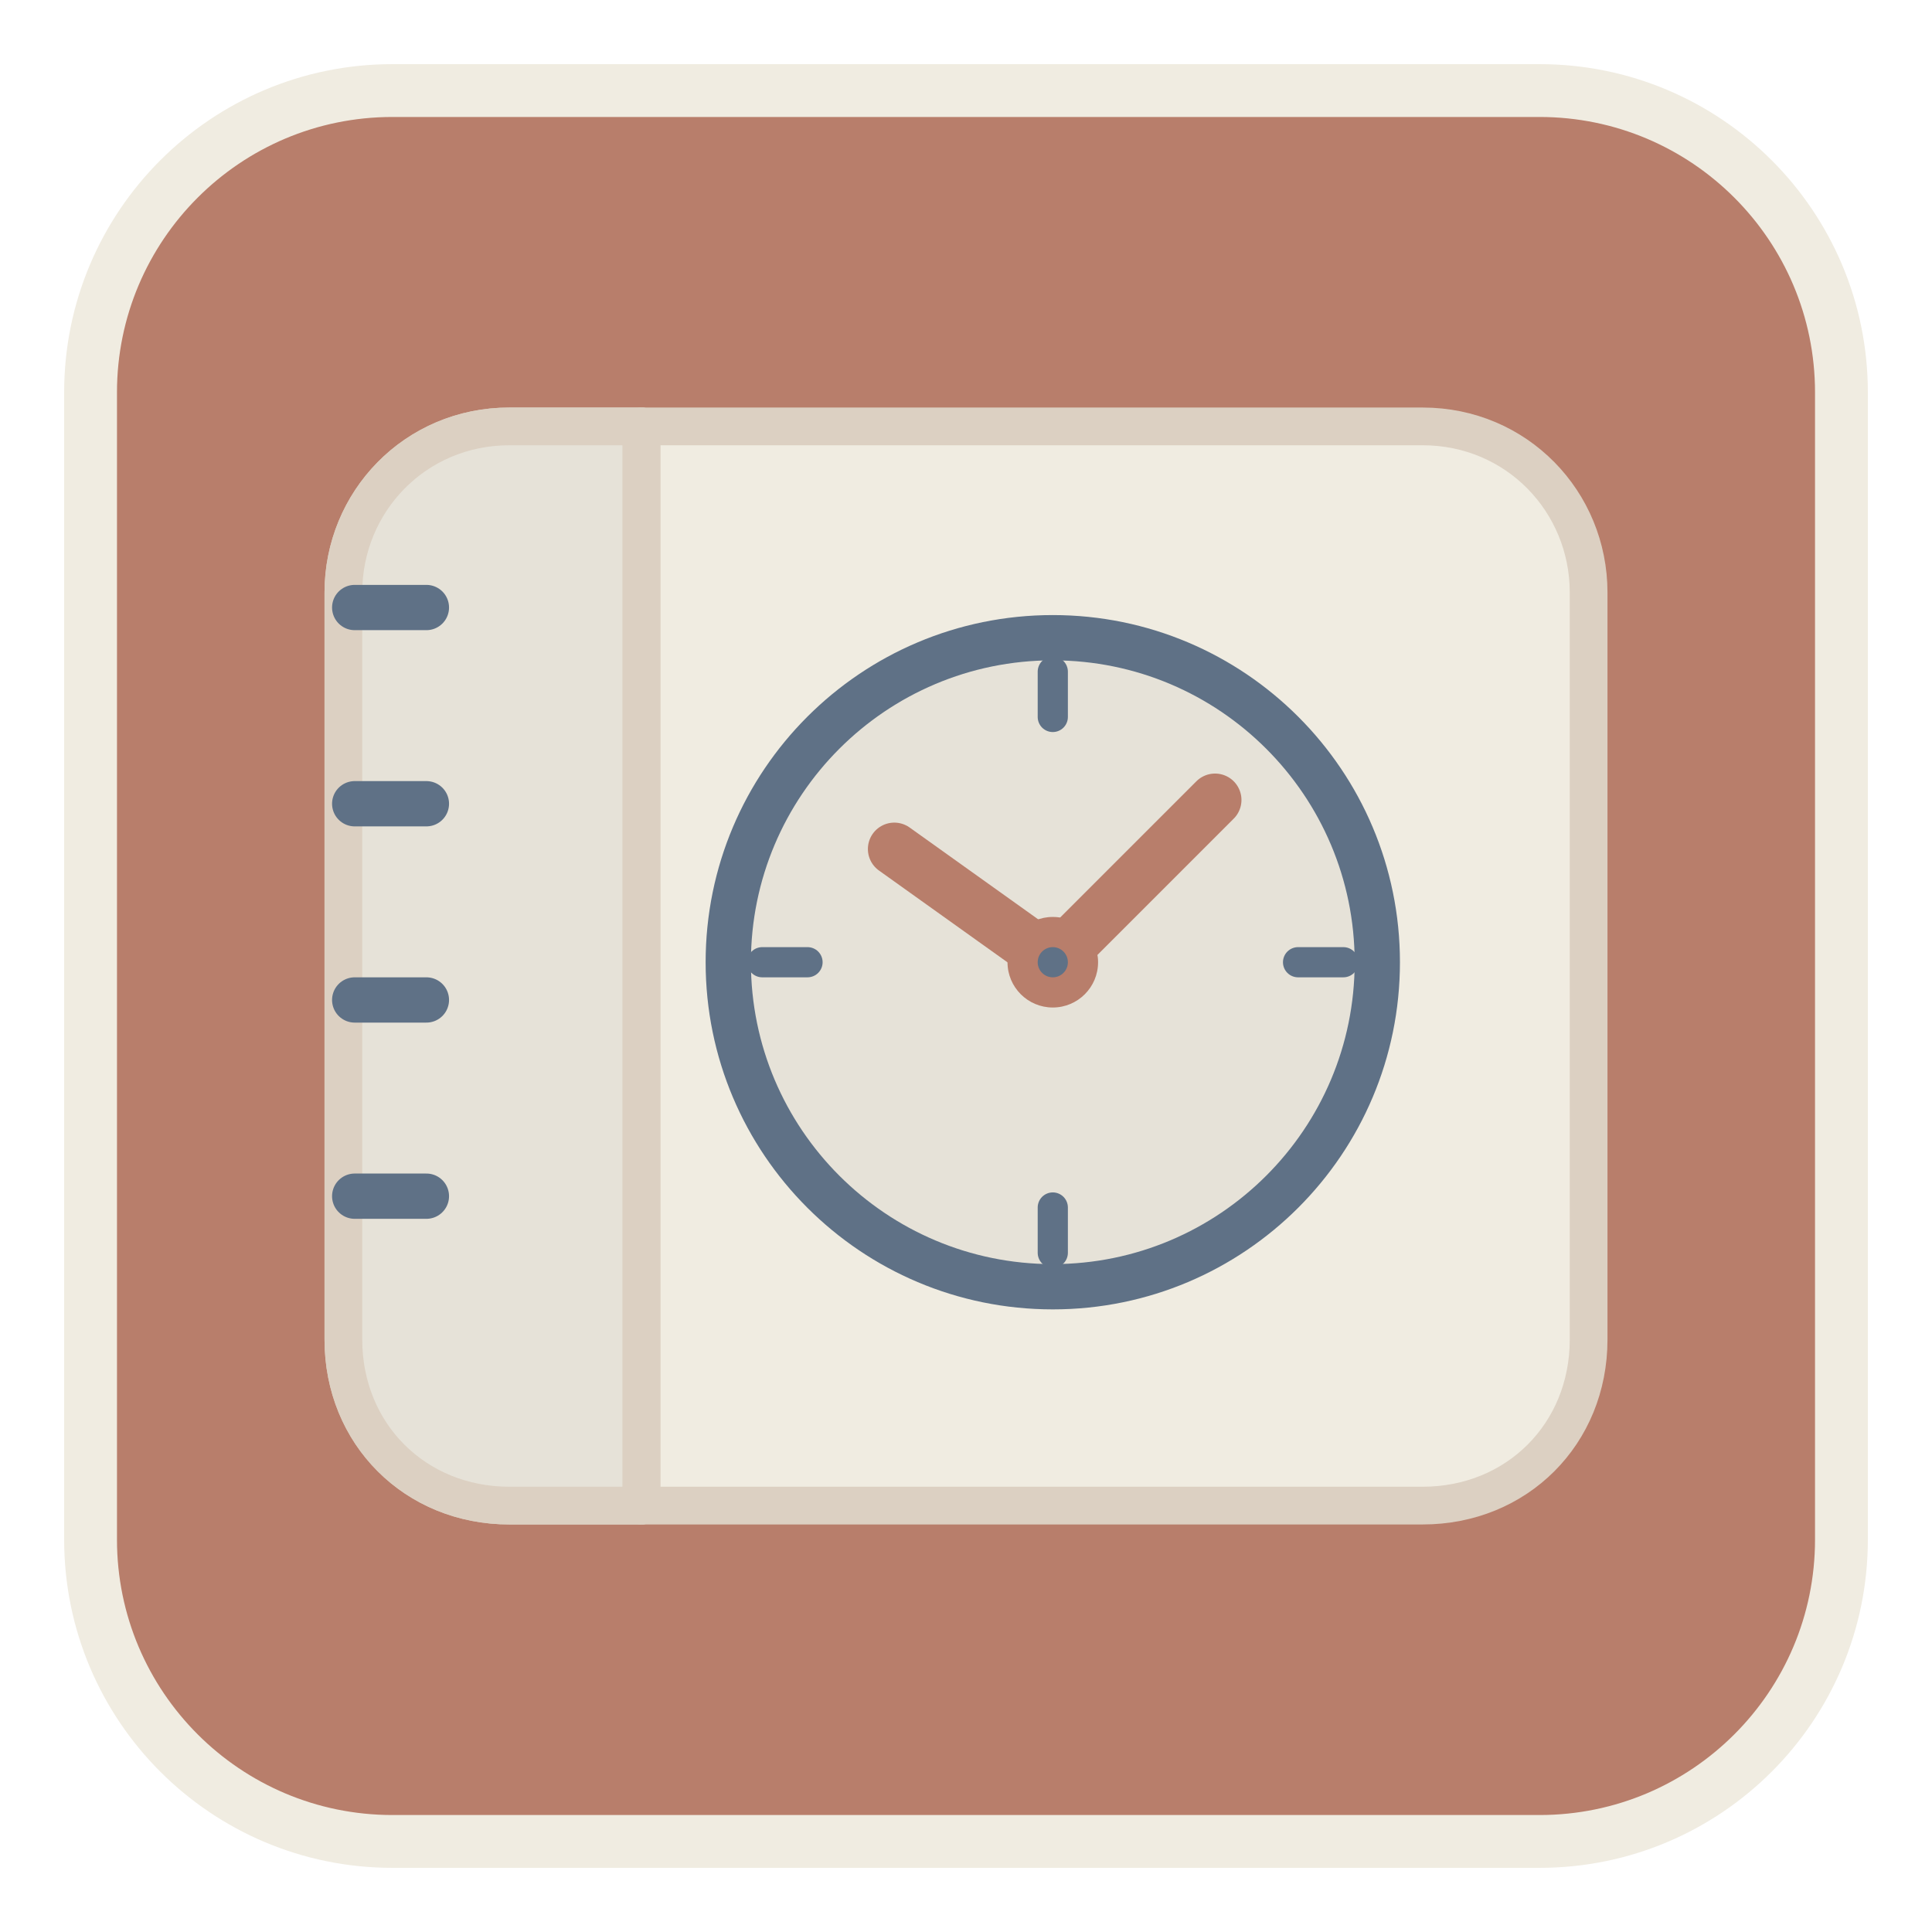
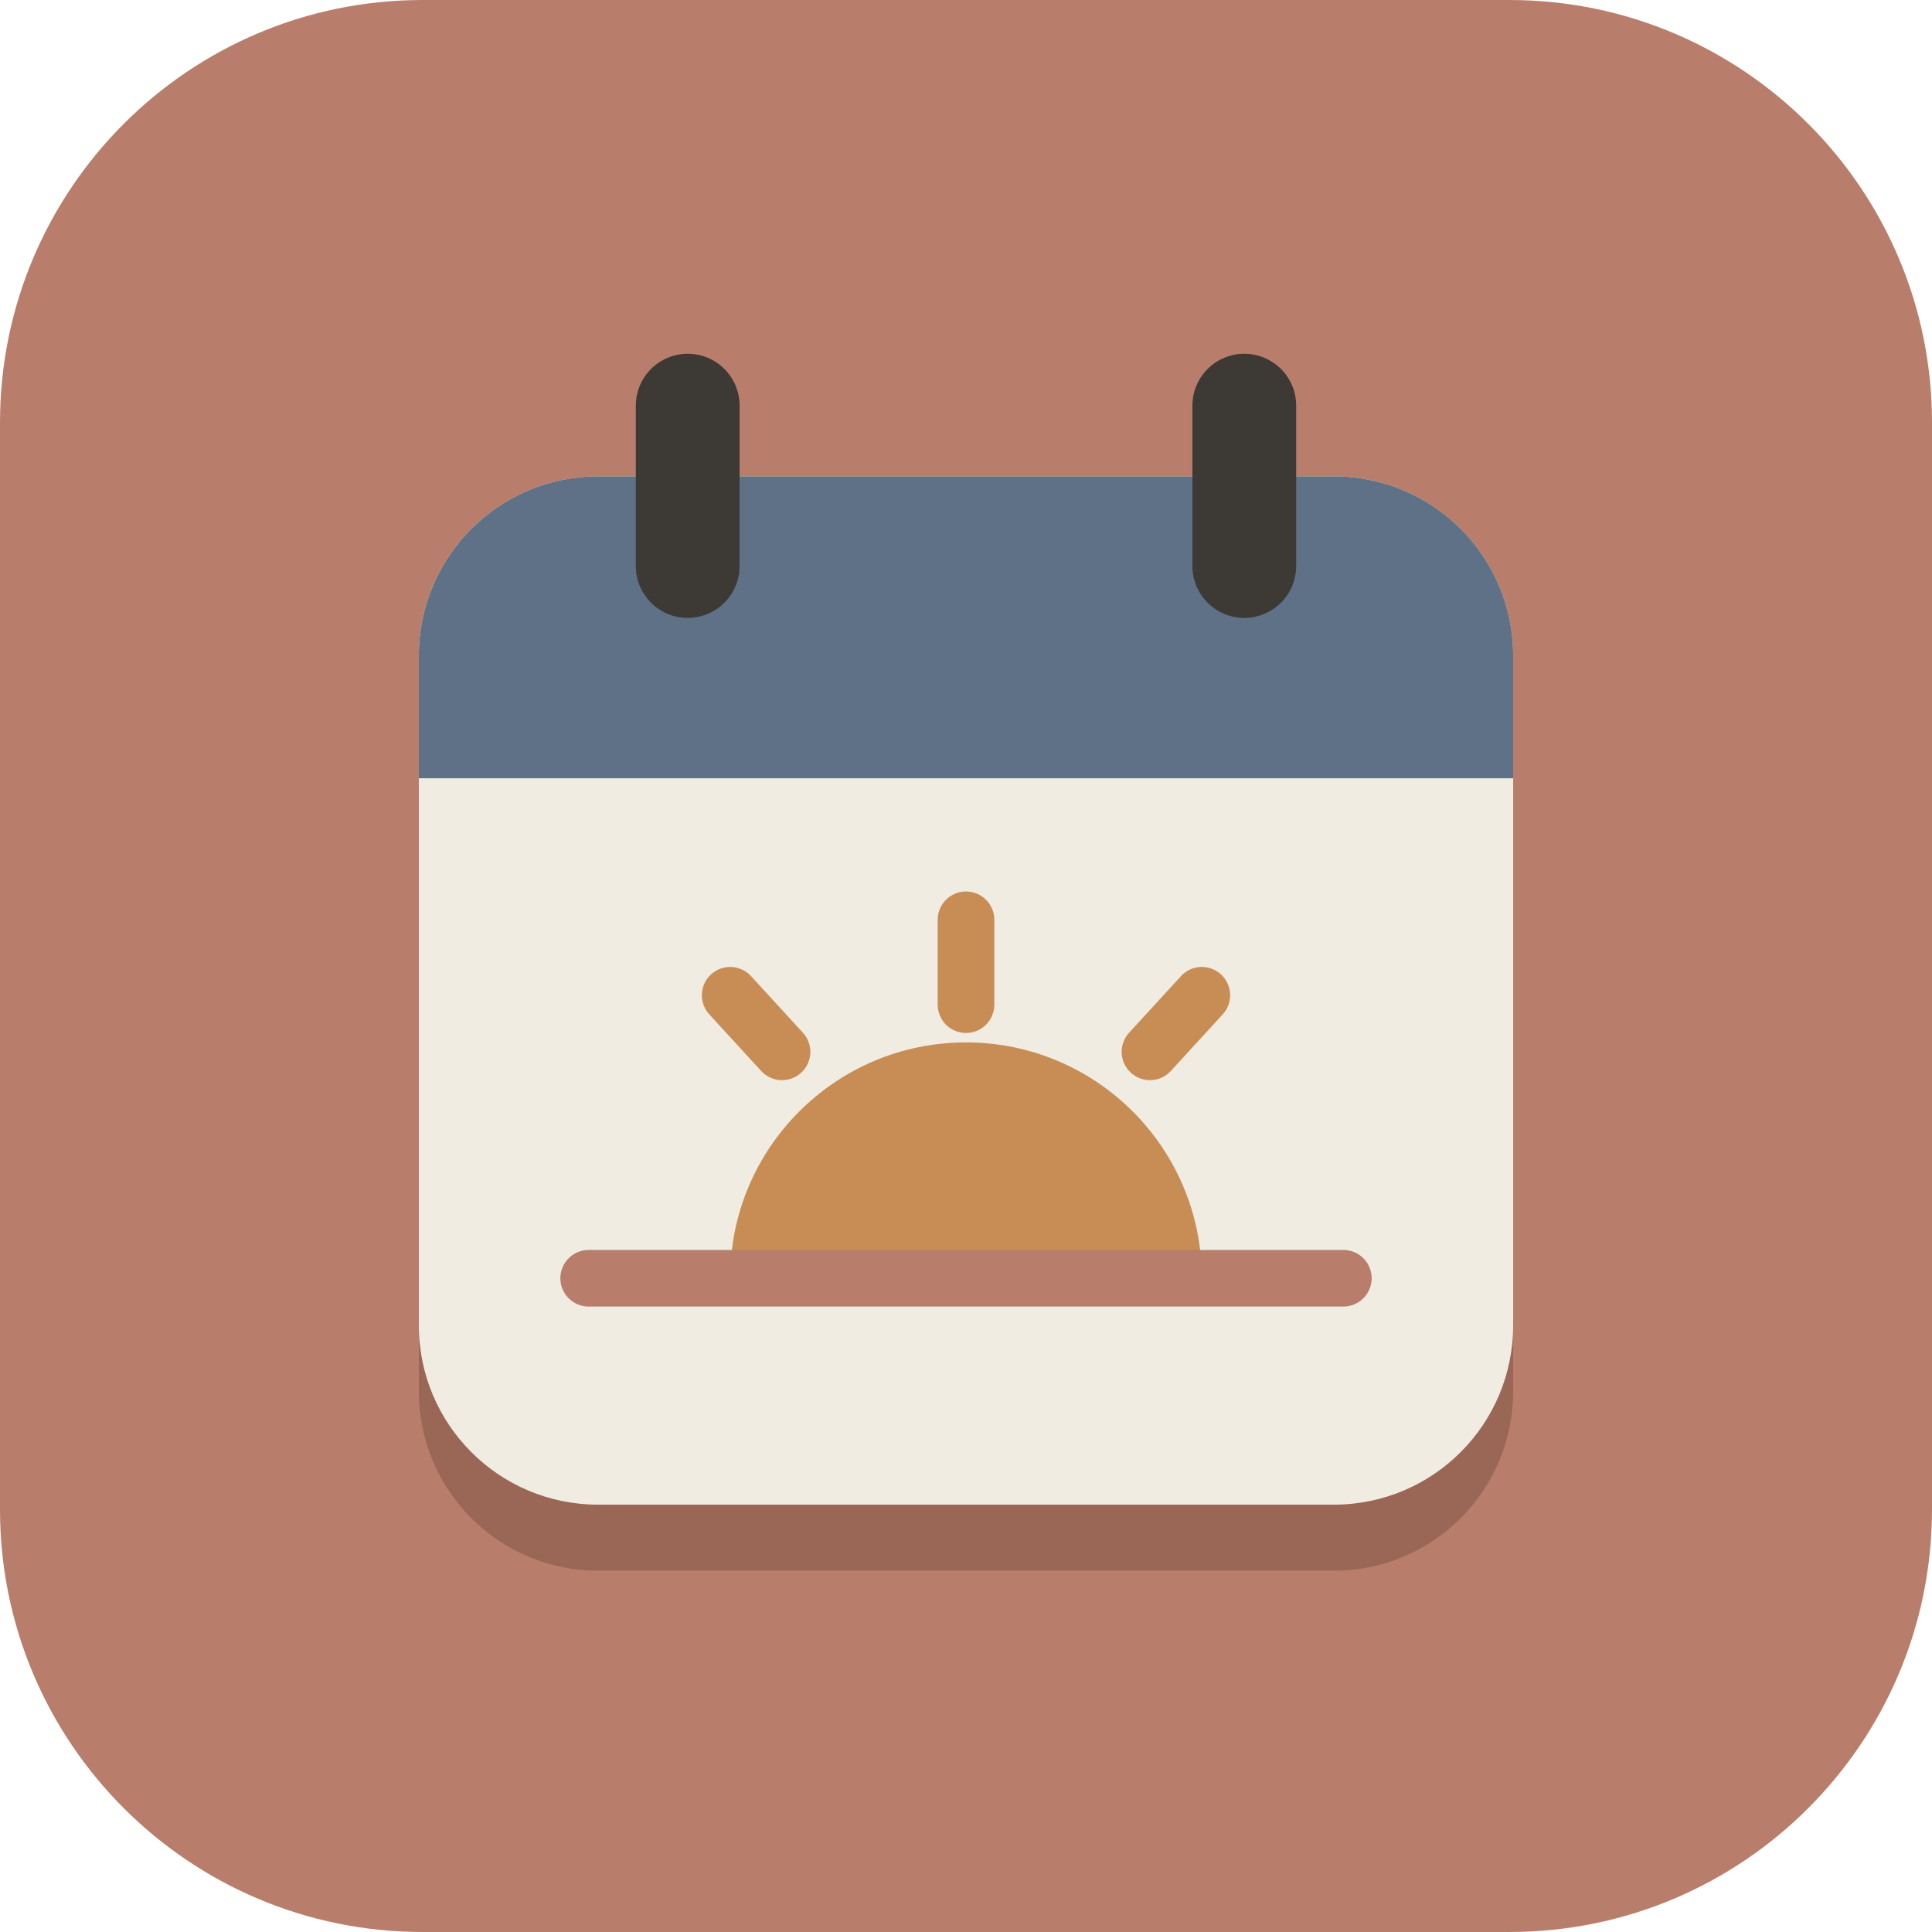
<svg xmlns="http://www.w3.org/2000/svg" viewBox="0 0 512 512" role="img" aria-labelledby="title desc">
-   <rect width="512" height="512" fill="none" />
-   <rect x="24" y="24" width="464" height="464" rx="80" fill="#b87e6b" stroke="#f0ece1" stroke-width="14" />
-   <g transform="translate(5 -19)" stroke-linecap="round" stroke-linejoin="round">
-     <path d="M130 132h242c25 0 44 20 44 44v198c0 25-19 44-44 44H130c-25 0-44-19-44-44V176c0-24 19-44 44-44Z" fill="#f0ece1" stroke="#dcd0c2" stroke-width="10" />
-     <path d="M130 132c-25 0-44 20-44 44v198c0 25 19 44 44 44h35V132Z" fill="#e6e2d8" stroke="#dcd0c2" stroke-width="10" />
-     <path d="M165 132v286" fill="none" stroke="#dcd0c2" stroke-width="10" />
-     <path d="M108 180h-19M108 232h-19M108 284h-19M108 336h-19" fill="none" stroke="#5f7186" stroke-width="12" />
-     <circle cx="274" cy="274" r="86" fill="#e6e2d8" stroke="#5f7186" stroke-width="12" />
-     <path d="M274 274 317 231M274 274l-42-30" fill="none" stroke="#b87e6b" stroke-width="14" />
-     <circle cx="274" cy="274" r="12" fill="#b87e6b" stroke="none" />
-     <path d="M274 197v12M274 339v12M197 274h12M339 274h12" fill="none" stroke="#5f7186" stroke-width="8" />
-     <circle cx="274" cy="274" r="4" fill="#5f7186" stroke="none" />
+   <rect id="bg" width="512" height="512" rx="112" fill="#b87e6b" />
+   <g stroke-linecap="round" stroke-linejoin="round" transform="translate(256 255) scale(1.25) translate(-256 -255)">
+     <rect x="140" y="166" width="232" height="218" rx="38" fill="#9a6656" />
+     <rect x="140" y="152" width="232" height="218" rx="38" fill="#f0ece1" />
+     <path d="M178 152h156a38 38 0 0 1 38 38v26H140v-26a38 38 0 0 1 38-38Z" fill="#5f7186" />
+     <rect x="186" y="126" width="22" height="56" rx="11" fill="#3d3a36" />
+     <rect x="304" y="126" width="22" height="56" rx="11" fill="#3d3a36" />
+     <path d="M206 322a50 50 0 0 1 100 0Z" fill="#c88d55" />
+     <path d="M256 246v18M206 262l11 12M306 262l-11 12" fill="none" stroke="#c88d55" stroke-width="12" />
+     <path d="M176 322h160" fill="none" stroke="#b87e6b" stroke-width="12" />
  </g>
</svg>
